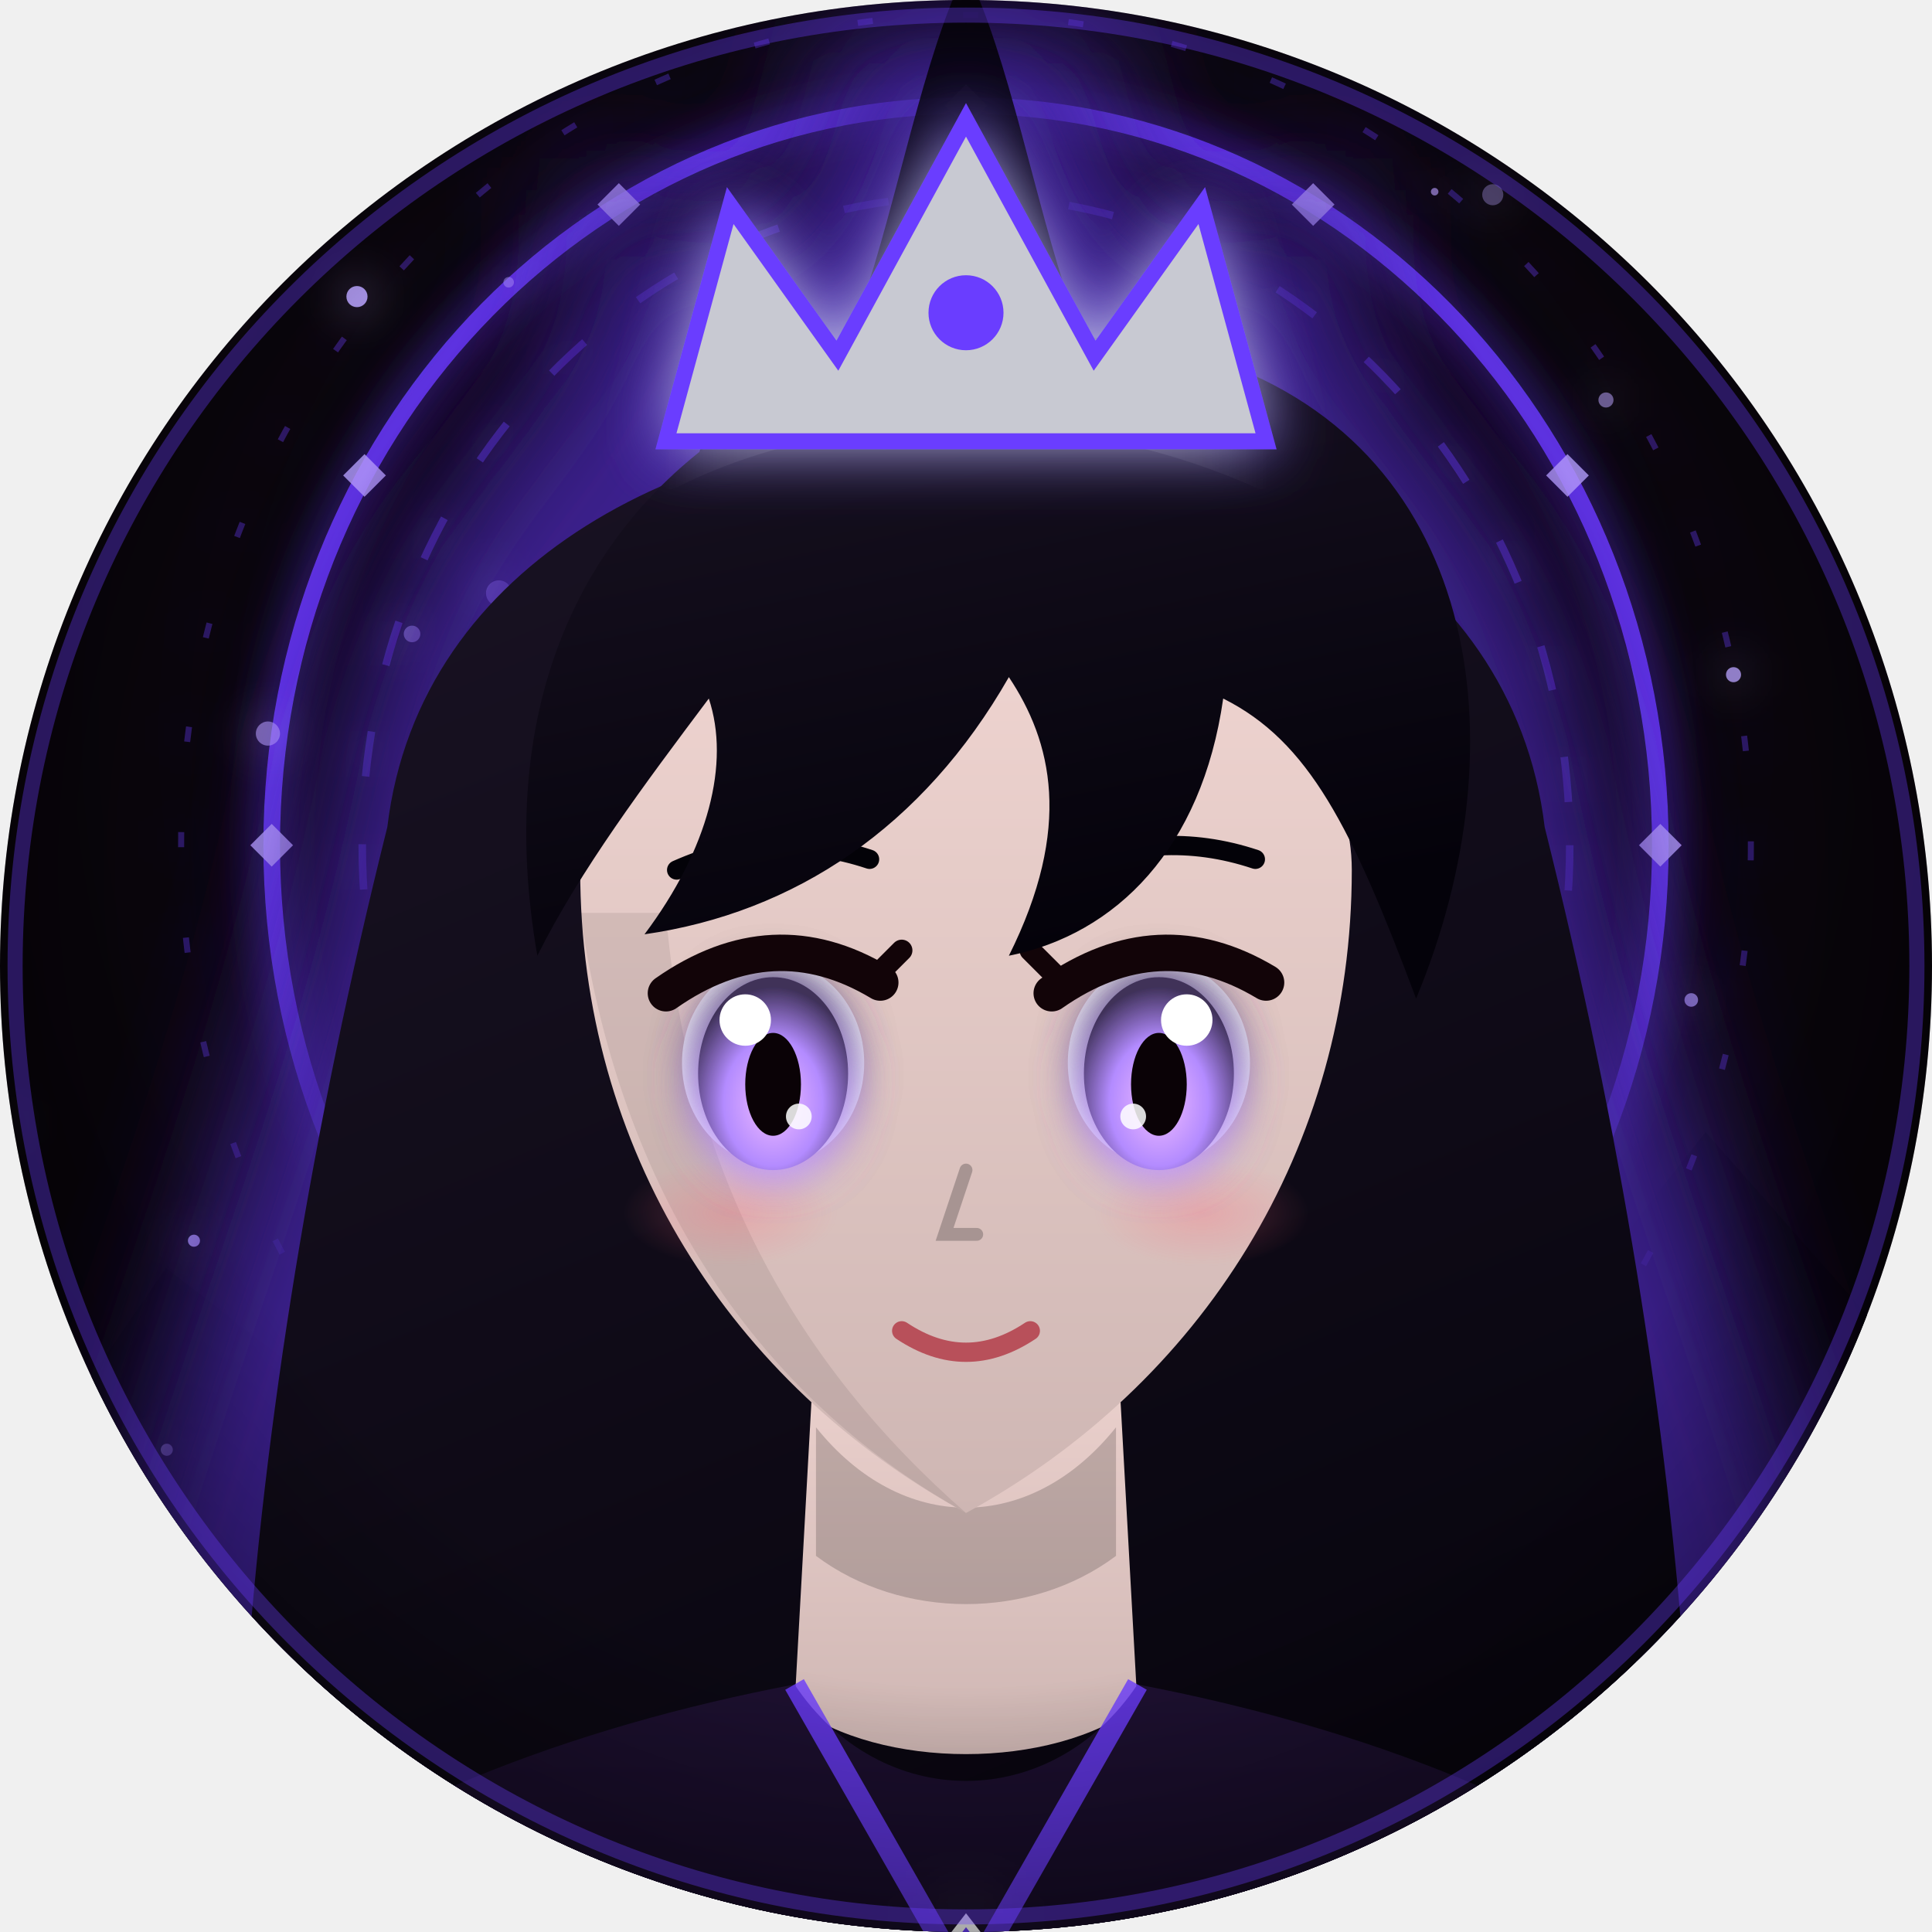
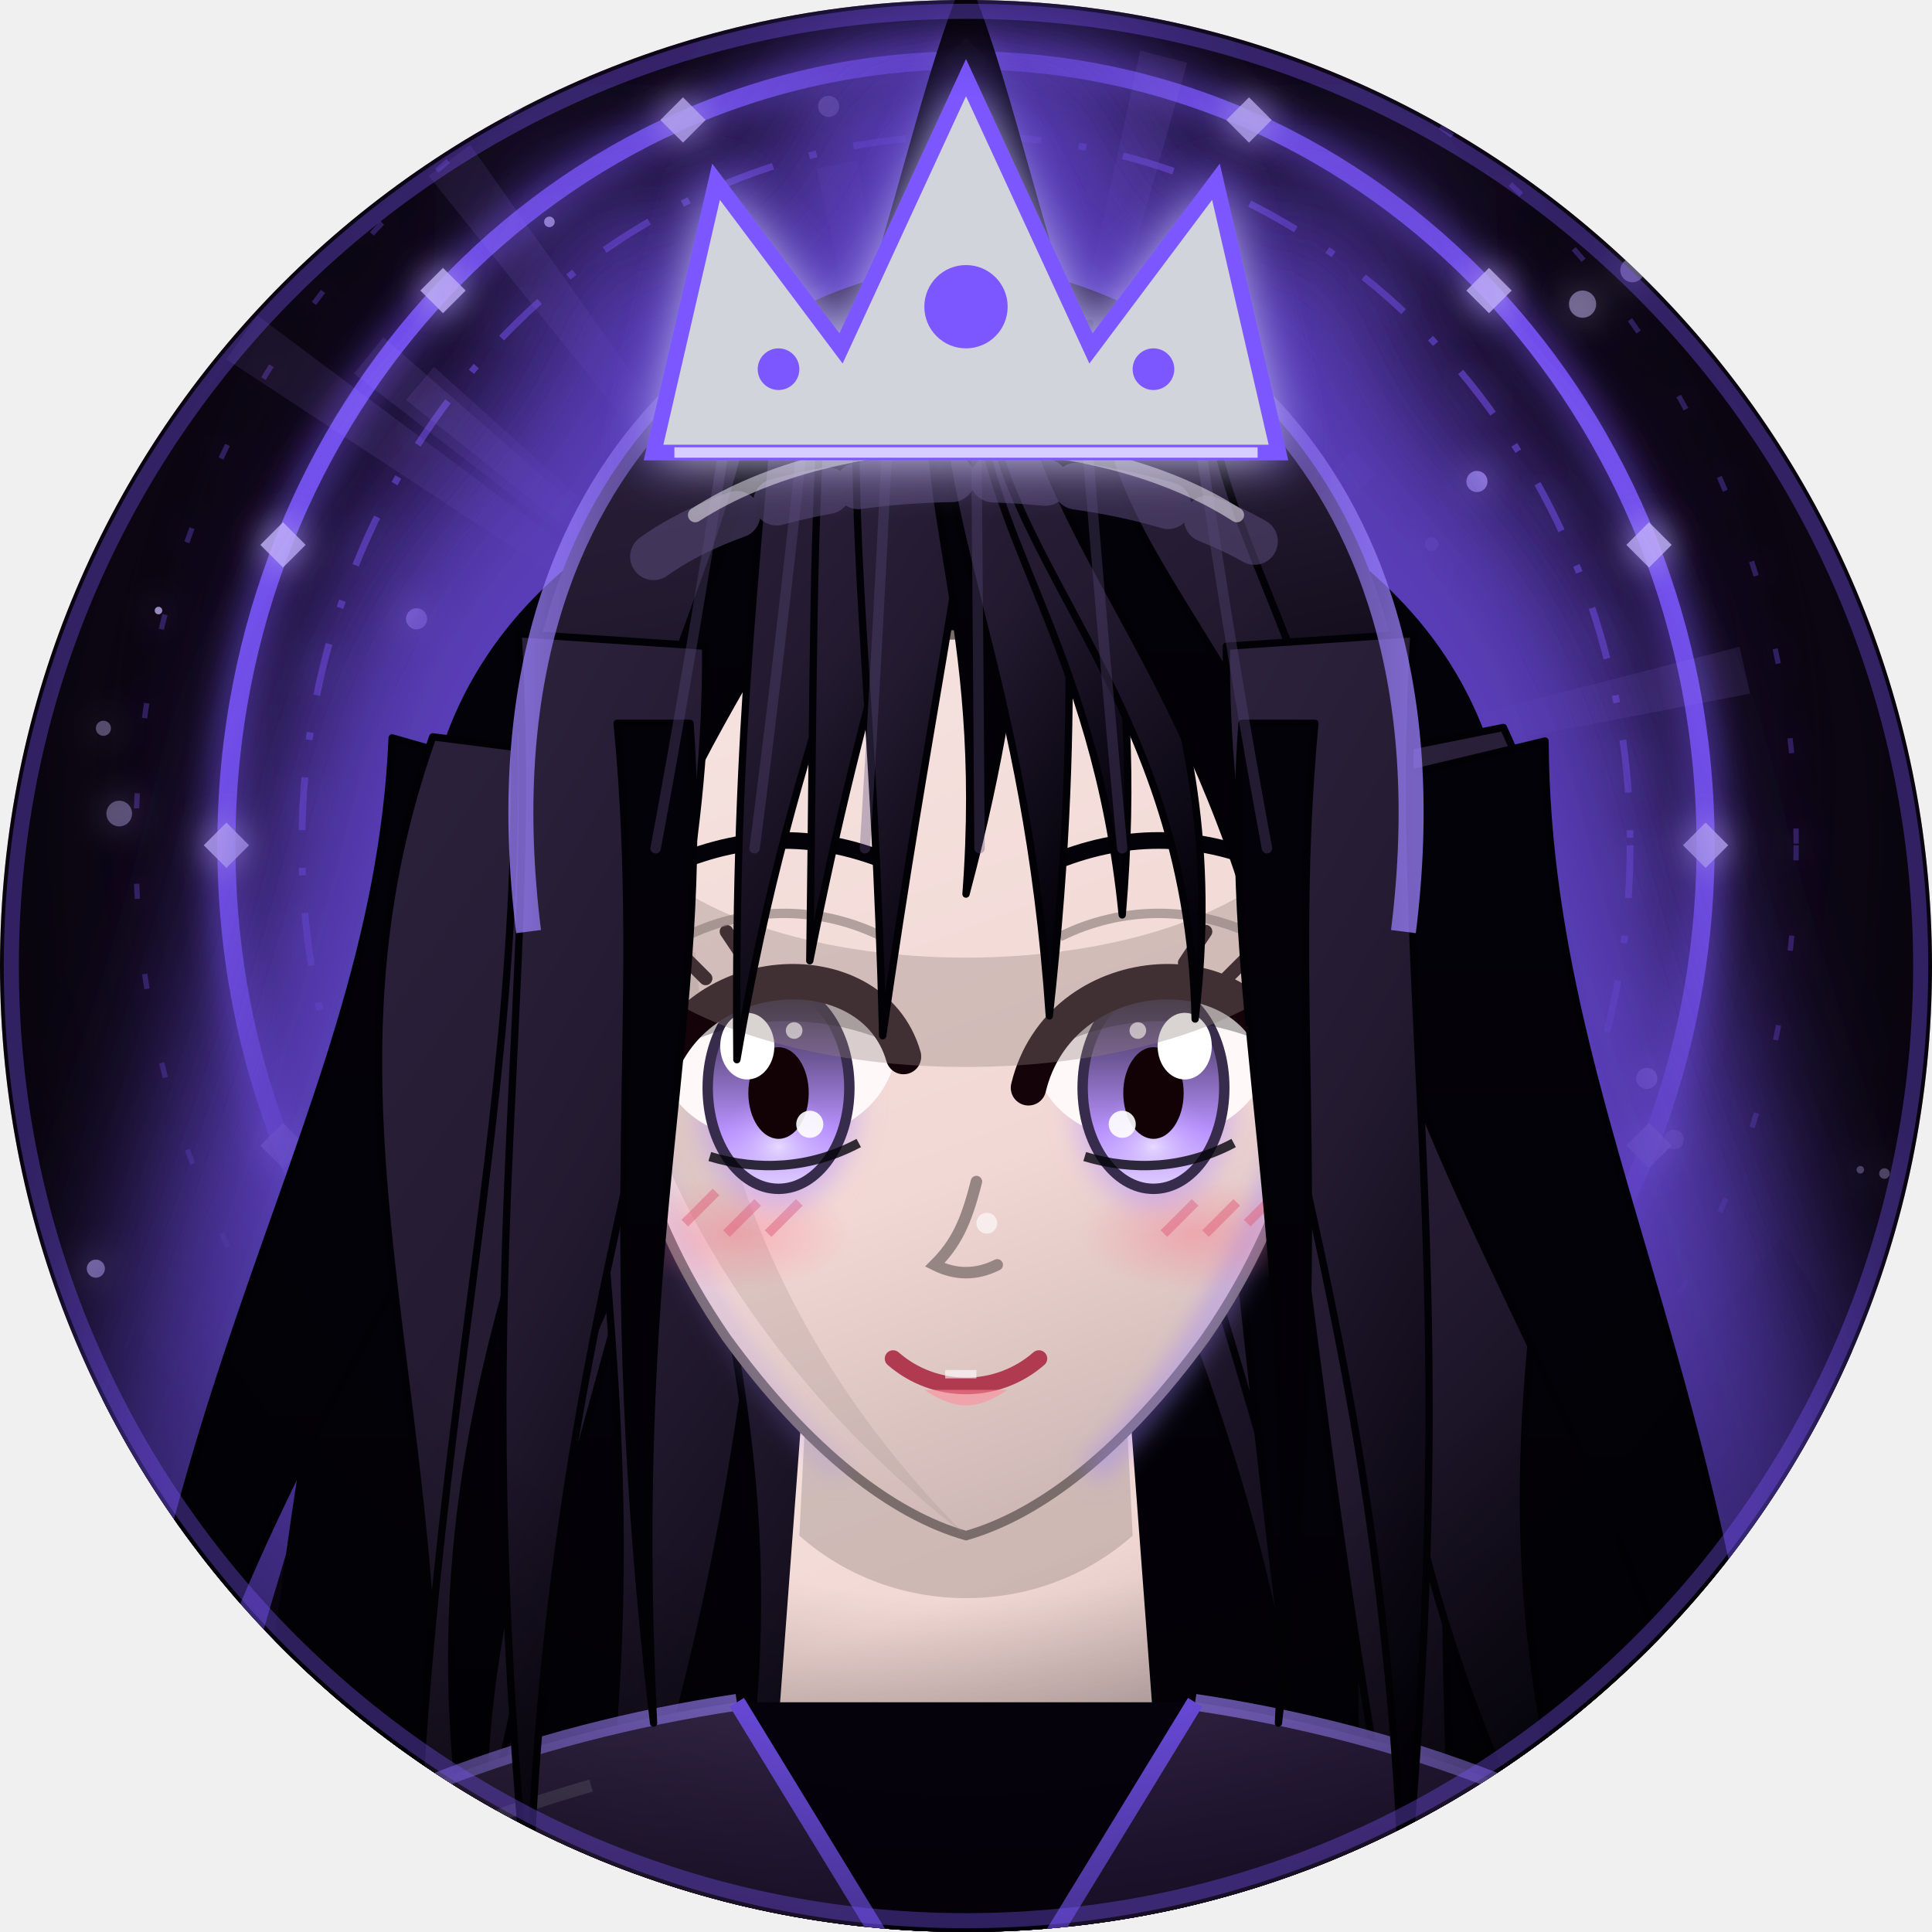
<svg xmlns="http://www.w3.org/2000/svg" viewBox="0 0 256 256" width="256" height="256">
  <defs>
-     <radialGradient id="sky" cx="50%" cy="38%" r="75%">
-       <stop offset="0" stop-color="#120a16" />
-       <stop offset="1" stop-color="#020103" />
-     </radialGradient>
-     <radialGradient id="portal" cx="50%" cy="50%" r="50%">
-       <stop offset="0" stop-color="#8b6bff" stop-opacity="0.95" />
-       <stop offset="0.35" stop-color="#2b1040" stop-opacity="0.85" />
-       <stop offset="0.75" stop-color="#05010a" stop-opacity="0.6" />
-       <stop offset="1" stop-color="#05010a" stop-opacity="0" />
-     </radialGradient>
-     <linearGradient id="hair" x1="0" y1="0" x2="0.3" y2="1">
-       <stop offset="0" stop-color="#1a1324" />
+     <radialGradient id="sky" cx="50%" cy="40%" r="78%">
+       <stop offset="0" stop-color="#1b0f2a" />
+       <stop offset="1" stop-color="#030106" />
+     </radialGradient>
+     <radialGradient id="portal" cx="50%" cy="46%" r="52%">
+       <stop offset="0" stop-color="#a68cff" stop-opacity="0.95" />
+       <stop offset="0.28" stop-color="#3a1a6e" stop-opacity="0.9" />
+       <stop offset="0.62" stop-color="#140927" stop-opacity="0.65" />
+       <stop offset="1" stop-color="#030106" stop-opacity="0" />
+     </radialGradient>
+     <linearGradient id="hair" x1="0.2" y1="0" x2="0.5" y2="1">
+       <stop offset="0" stop-color="#2b213b" />
+       <stop offset="0.45" stop-color="#231a30" />
      <stop offset="1" stop-color="#04020a" />
    </linearGradient>
-     <linearGradient id="hairShine" x1="0" y1="0" x2="1" y2="0">
-       <stop offset="0" stop-color="#fff" stop-opacity="0" />
-       <stop offset="0.5" stop-color="#fff" stop-opacity="0.35" />
-       <stop offset="1" stop-color="#fff" stop-opacity="0" />
-     </linearGradient>
-     <linearGradient id="skin" x1="0" y1="0" x2="0" y2="1">
-       <stop offset="0" stop-color="#efd4d0" />
-       <stop offset="1" stop-color="#ceb6b3" />
-     </linearGradient>
-     <linearGradient id="outfit" x1="0" y1="0" x2="0" y2="1">
-       <stop offset="0" stop-color="#1d1030" />
-       <stop offset="1" stop-color="#060211" />
-     </linearGradient>
-     <radialGradient id="iris" cx="50%" cy="65%" r="60%">
-       <stop offset="0" stop-color="#f2bcff" />
-       <stop offset="0.55" stop-color="#b38bff" />
-       <stop offset="1" stop-color="#3f3159" />
+     <linearGradient id="hairDark" x1="0" y1="0" x2="0" y2="1">
+       <stop offset="0" stop-color="#040209" />
+       <stop offset="1" stop-color="#020106" />
+     </linearGradient>
+     <linearGradient id="hairRim" x1="0" y1="0" x2="1" y2="0">
+       <stop offset="0" stop-color="#9c82ff" stop-opacity="0.75" />
+       <stop offset="0.35" stop-color="#9c82ff" stop-opacity="0" />
+       <stop offset="0.65" stop-color="#9c82ff" stop-opacity="0" />
+       <stop offset="1" stop-color="#9c82ff" stop-opacity="0.75" />
+     </linearGradient>
+     <linearGradient id="skin" x1="0.3" y1="0" x2="0.6" y2="1">
+       <stop offset="0" stop-color="#f5e2df" />
+       <stop offset="0.6" stop-color="#f2d8d4" />
+       <stop offset="1" stop-color="#cbb5b2" />
+     </linearGradient>
+     <linearGradient id="outfit" x1="0.2" y1="0" x2="0.6" y2="1">
+       <stop offset="0" stop-color="#3d2e52" />
+       <stop offset="0.5" stop-color="#22123a" />
+       <stop offset="1" stop-color="#070212" />
+     </linearGradient>
+     <linearGradient id="iris" x1="0" y1="0" x2="0" y2="1">
+       <stop offset="0" stop-color="#292038" />
+       <stop offset="0.38" stop-color="#735b9e" />
+       <stop offset="0.72" stop-color="#b993ff" />
+       <stop offset="1" stop-color="#e0ceff" />
+     </linearGradient>
+     <radialGradient id="irisGlow" cx="50%" cy="78%" r="55%">
+       <stop offset="0" stop-color="#eadfff" stop-opacity="0.9" />
+       <stop offset="1" stop-color="#b993ff" stop-opacity="0" />
    </radialGradient>
    <radialGradient id="blush" cx="50%" cy="50%" r="50%">
-       <stop offset="0" stop-color="#ff6b7d" stop-opacity="0.28" />
-       <stop offset="1" stop-color="#ff6b7d" stop-opacity="0" />
+       <stop offset="0" stop-color="#ff5d78" stop-opacity="0.32" />
+       <stop offset="1" stop-color="#ff5d78" stop-opacity="0" />
+     </radialGradient>
+     <radialGradient id="vig" cx="50%" cy="44%" r="70%">
+       <stop offset="0.55" stop-color="#000" stop-opacity="0" />
+       <stop offset="1" stop-color="#000" stop-opacity="0.78" />
    </radialGradient>
    <filter id="glow" x="-50%" y="-50%" width="200%" height="200%">
-       <feGaussianBlur stdDeviation="3" result="b" />
+       <feGaussianBlur stdDeviation="2.4" result="b" />
      <feMerge>
        <feMergeNode in="b" />
        <feMergeNode in="SourceGraphic" />
      </feMerge>
    </filter>
-     <filter id="soft" x="-50%" y="-50%" width="200%" height="200%">
-       <feGaussianBlur stdDeviation="6" />
+     <filter id="bigGlow" x="-50%" y="-50%" width="200%" height="200%">
+       <feGaussianBlur stdDeviation="7" />
    </filter>
-     <filter id="eyeGlow" x="-100%" y="-100%" width="300%" height="300%">
-       <feGaussianBlur stdDeviation="2.2" result="b" />
-       <feMerge>
-         <feMergeNode in="b" />
-         <feMergeNode in="b" />
-         <feMergeNode in="SourceGraphic" />
-       </feMerge>
+     <filter id="soft" x="-20%" y="-20%" width="140%" height="140%">
+       <feGaussianBlur stdDeviation="1.2" />
    </filter>
    <clipPath id="circle">
      <circle cx="128" cy="128" r="128" />
    </clipPath>
+     <clipPath id="faceClip">
+       <path d="M93 106 C93 76 163 76 163 106 C163 124 160 138 151 151 C143 162 135 168 128 170 C121 168 113 162 105 151 C96 138 93 124 93 106 Z" />
+     </clipPath>
  </defs>
  <g clip-path="url(#circle)">
    <rect width="256" height="256" fill="url(#sky)" />
-     <path d="M0 200 L22 168 L40 182 L58 140 L74 170 L96 150 L112 176 L136 132 L160 172 L182 146 L204 178 L226 150 L256 184 L256 256 L0 256 Z" fill="#030205" opacity="0.9" />
-     <ellipse cx="128" cy="112" rx="104" ry="108" fill="url(#portal)" />
-     <g fill="none" stroke="#6b3cff" filter="url(#glow)">
-       <ellipse cx="128" cy="112" rx="92" ry="98" stroke-width="2.2" opacity="0.85" />
-       <ellipse cx="128" cy="112" rx="80" ry="86" stroke-width="1" opacity="0.5" stroke-dasharray="6 9" />
-       <ellipse cx="128" cy="112" rx="104" ry="110" stroke-width="0.8" opacity="0.35" stroke-dasharray="2 12" />
-     </g>
-     <rect x="218.0" y="110.0" width="4" height="4" transform="rotate(45 220.0 112.0)" fill="#b9a3ff" opacity="0.8" />
-     <rect x="205.7" y="159.0" width="4" height="4" transform="rotate(45 207.7 161.0)" fill="#b9a3ff" opacity="0.8" />
-     <rect x="172.0" y="194.9" width="4" height="4" transform="rotate(45 174.0 196.9)" fill="#b9a3ff" opacity="0.8" />
-     <rect x="126.0" y="208.0" width="4" height="4" transform="rotate(45 128.0 210.0)" fill="#b9a3ff" opacity="0.8" />
-     <rect x="80.0" y="194.9" width="4" height="4" transform="rotate(45 82.0 196.9)" fill="#b9a3ff" opacity="0.8" />
-     <rect x="46.3" y="159.0" width="4" height="4" transform="rotate(45 48.3 161.0)" fill="#b9a3ff" opacity="0.8" />
-     <rect x="34.0" y="110.0" width="4" height="4" transform="rotate(45 36.0 112.0)" fill="#b9a3ff" opacity="0.8" />
-     <rect x="46.3" y="61.0" width="4" height="4" transform="rotate(45 48.3 63.0)" fill="#b9a3ff" opacity="0.8" />
-     <rect x="80.0" y="25.1" width="4" height="4" transform="rotate(45 82.0 27.1)" fill="#b9a3ff" opacity="0.8" />
-     <rect x="126.0" y="12.0" width="4" height="4" transform="rotate(45 128.0 14.0)" fill="#b9a3ff" opacity="0.8" />
-     <rect x="172.0" y="25.1" width="4" height="4" transform="rotate(45 174.0 27.1)" fill="#b9a3ff" opacity="0.8" />
-     <rect x="205.7" y="61.0" width="4" height="4" transform="rotate(45 207.7 63.0)" fill="#b9a3ff" opacity="0.8" />
+     <path d="M0 214 L18 176 L30 192 L44 150 L58 184 L74 164 L88 190 L104 156 L118 186 L138 140 L156 182 L170 160 L186 190 L202 152 L218 186 L236 164 L256 196 L256 256 L0 256 Z" fill="#040108" opacity="0.95" />
+     <ellipse cx="128" cy="112" rx="116" ry="120" fill="url(#portal)" />
+     <ellipse cx="128" cy="112" rx="58" ry="62" fill="#a68cff" opacity="0.18" filter="url(#bigGlow)" />
+     <g fill="none" stroke="#7b57ff" filter="url(#glow)">
+       <ellipse cx="128" cy="112" rx="98" ry="104" stroke-width="2.4" opacity="0.9" />
+       <ellipse cx="128" cy="112" rx="88" ry="94" stroke-width="0.9" opacity="0.55" stroke-dasharray="7 5 1 5" />
+       <ellipse cx="128" cy="112" rx="110" ry="116" stroke-width="0.7" opacity="0.35" stroke-dasharray="2 10" />
+     </g>
+     <g filter="url(#glow)" opacity="0.85">
+       <path d="M226.0 109.0 l3 3 l-3 3 l-3 -3 Z" fill="#cbbcff" />
+       <path d="M218.5 148.8 l3 3 l-3 3 l-3 -3 Z" fill="#cbbcff" />
+       <path d="M197.3 182.5 l3 3 l-3 3 l-3 -3 Z" fill="#cbbcff" />
+       <path d="M165.5 205.1 l3 3 l-3 3 l-3 -3 Z" fill="#cbbcff" />
+       <path d="M128.0 213.0 l3 3 l-3 3 l-3 -3 Z" fill="#cbbcff" />
+       <path d="M90.5 205.1 l3 3 l-3 3 l-3 -3 Z" fill="#cbbcff" />
+       <path d="M58.7 182.5 l3 3 l-3 3 l-3 -3 Z" fill="#cbbcff" />
+       <path d="M37.5 148.8 l3 3 l-3 3 l-3 -3 Z" fill="#cbbcff" />
+       <path d="M30.0 109.0 l3 3 l-3 3 l-3 -3 Z" fill="#cbbcff" />
+       <path d="M37.5 69.2 l3 3 l-3 3 l-3 -3 Z" fill="#cbbcff" />
+       <path d="M58.7 35.5 l3 3 l-3 3 l-3 -3 Z" fill="#cbbcff" />
+       <path d="M90.5 12.9 l3 3 l-3 3 l-3 -3 Z" fill="#cbbcff" />
+       <path d="M128.0 5.0 l3 3 l-3 3 l-3 -3 Z" fill="#cbbcff" />
+       <path d="M165.5 12.9 l3 3 l-3 3 l-3 -3 Z" fill="#cbbcff" />
+       <path d="M197.3 35.5 l3 3 l-3 3 l-3 -3 Z" fill="#cbbcff" />
+       <path d="M218.5 69.2 l3 3 l-3 3 l-3 -3 Z" fill="#cbbcff" />
+     </g>
+     <path d="M128 112 L230.5 85.7 L231.9 91.9 Z" fill="#a68cff" opacity="0.12" />
+     <path d="M128 112 L151.1 6.7 L157.3 8.3 Z" fill="#a68cff" opacity="0.12" />
+     <path d="M128 112 L179.3 59.6 L182.4 62.8 Z" fill="#a68cff" opacity="0.12" />
+     <path d="M128 112 L30.0 47.6 L34.1 41.8 Z" fill="#a68cff" opacity="0.12" />
+     <path d="M128 112 L53.8 53.0 L57.5 48.6 Z" fill="#a68cff" opacity="0.12" />
+     <path d="M128 112 L56.8 23.3 L62.3 19.2 Z" fill="#a68cff" opacity="0.12" />
+     <path d="M128 112 L46.9 49.5 L50.8 44.7 Z" fill="#a68cff" opacity="0.12" />
+     <path d="M128 112 L108.2 22.3 L113.6 21.3 Z" fill="#a68cff" opacity="0.12" />
+     <path d="M128 112 L119.4 21.0 L124.9 20.6 Z" fill="#a68cff" opacity="0.12" />
    <g filter="url(#glow)">
-       <circle cx="222.1" cy="13.7" r="1.9" fill="#b9a3ff" opacity="0.77" />
-       <circle cx="197.8" cy="25.8" r="1.4" fill="#b9a3ff" opacity="0.36" />
-       <circle cx="224.1" cy="132.5" r="0.9" fill="#b9a3ff" opacity="0.72" />
-       <circle cx="205.8" cy="174.3" r="0.5" fill="#b9a3ff" opacity="0.79" />
-       <circle cx="165.8" cy="93.4" r="1.6" fill="#b9a3ff" opacity="0.67" />
-       <circle cx="0.0" cy="148.7" r="1.2" fill="#b9a3ff" opacity="0.81" />
-       <circle cx="35.5" cy="97.2" r="1.6" fill="#b9a3ff" opacity="0.58" />
-       <circle cx="47.3" cy="39.3" r="1.4" fill="#b9a3ff" opacity="0.86" />
-       <circle cx="29.1" cy="40.2" r="1.1" fill="#b9a3ff" opacity="0.36" />
-       <circle cx="27.5" cy="41.0" r="1.0" fill="#b9a3ff" opacity="0.73" />
-       <circle cx="54.6" cy="84.0" r="1.1" fill="#b9a3ff" opacity="0.68" />
-       <circle cx="66.1" cy="78.6" r="1.7" fill="#b9a3ff" opacity="0.91" />
-       <circle cx="67.4" cy="37.4" r="0.7" fill="#b9a3ff" opacity="0.48" />
-       <circle cx="25.7" cy="164.4" r="0.8" fill="#b9a3ff" opacity="0.94" />
-       <circle cx="60.5" cy="112.4" r="0.8" fill="#b9a3ff" opacity="0.66" />
-       <circle cx="69.1" cy="87.0" r="0.8" fill="#b9a3ff" opacity="0.89" />
-       <circle cx="16.5" cy="43.8" r="1.0" fill="#b9a3ff" opacity="0.47" />
-       <circle cx="212.8" cy="53.0" r="1.0" fill="#b9a3ff" opacity="0.53" />
-       <circle cx="243.4" cy="56.9" r="2.0" fill="#b9a3ff" opacity="0.50" />
-       <circle cx="175.0" cy="122.2" r="0.5" fill="#b9a3ff" opacity="0.65" />
-       <circle cx="203.0" cy="151.5" r="0.7" fill="#b9a3ff" opacity="0.52" />
-       <circle cx="22.1" cy="192.1" r="0.8" fill="#b9a3ff" opacity="0.67" />
-       <circle cx="229.7" cy="89.4" r="1.0" fill="#b9a3ff" opacity="0.76" />
-       <circle cx="168.1" cy="120.5" r="1.0" fill="#b9a3ff" opacity="0.70" />
-       <circle cx="191.2" cy="183.7" r="0.6" fill="#b9a3ff" opacity="0.43" />
-       <circle cx="190.1" cy="25.4" r="0.5" fill="#b9a3ff" opacity="0.64" />
-     </g>
-     <g transform="translate(128 138) scale(1.42) translate(-128 -124)">
-       <g filter="url(#soft)" opacity="0.9">
-         <path d="M40 256 C30 190 60 150 70 96 C80 60 96 70 92 40 C120 70 110 20 128 6 C146 20 136 70 164 40 C160 70 176 60 186 96 C196 150 226 190 216 256 Z" fill="#402499" />
-       </g>
-       <path d="M58 256 C52 200 76 160 84 112 C92 78 104 86 104 58 C118 80 120 40 128 24 C136 40 138 80 152 58 C152 86 164 78 172 112 C180 160 204 200 198 256 Z" fill="#020103" opacity="0.85" />
-       <path d="M74 104 C60 160 56 214 64 256 L192 256 C200 214 196 160 182 104 C176 54 80 54 74 104 Z" fill="url(#hair)" />
-       <path d="M114 150 L142 150 L144 186 C136 192 120 192 112 186 Z" fill="url(#skin)" />
-       <path d="M114 160 C122 170 134 170 142 160 L142 172 C134 178 122 178 114 172 Z" fill="#000" opacity="0.18" />
-       <path d="M28 256 C34 214 70 192 112 184 C120 196 136 196 144 184 C186 192 222 214 228 256 Z" fill="url(#outfit)" />
-       <path d="M112 184 L128 212 L144 184" fill="none" stroke="#6b3cff" stroke-width="2" opacity="0.8" />
-       <path d="M92 108 C92 78 164 78 164 108 C164 134 150 156 128 168 C106 156 92 134 92 108 Z" fill="url(#skin)" />
-       <path d="M92 112 C96 140 110 158 128 168 C112 154 102 136 100 112 Z" fill="#000" opacity="0.08" />
-       <ellipse cx="106" cy="140" rx="10" ry="5" fill="url(#blush)" />
-       <ellipse cx="150" cy="140" rx="10" ry="5" fill="url(#blush)" />
-       <ellipse cx="110" cy="126" rx="8.5" ry="9.5" fill="#fff" />
-       <g filter="url(#eyeGlow)">
-         <ellipse cx="110" cy="127" rx="7" ry="9" fill="url(#iris)" />
-       </g>
-       <ellipse cx="110" cy="128" rx="2.6" ry="4.8" fill="#0a0206" />
-       <circle cx="107.4" cy="122" r="2.4" fill="#fff" />
-       <circle cx="112.4" cy="131" r="1.2" fill="#fff" opacity="0.85" />
-       <path d="M100 119.5 Q 110 112.5 120 118.5" fill="none" stroke="#120408" stroke-width="3.4" stroke-linecap="round" />
-       <path d="M119 118.5 l 3 -3" stroke="#120408" stroke-width="2" stroke-linecap="round" />
-       <path d="M101 108 Q 110 104 119 107" fill="none" stroke="#030208" stroke-width="1.8" stroke-linecap="round" />
-       <ellipse cx="146" cy="126" rx="8.5" ry="9.5" fill="#fff" />
-       <g filter="url(#eyeGlow)">
-         <ellipse cx="146" cy="127" rx="7" ry="9" fill="url(#iris)" />
-       </g>
-       <ellipse cx="146" cy="128" rx="2.6" ry="4.8" fill="#0a0206" />
-       <circle cx="148.6" cy="122" r="2.4" fill="#fff" />
-       <circle cx="143.6" cy="131" r="1.2" fill="#fff" opacity="0.85" />
-       <path d="M136 119.5 Q 146 112.5 156 118.5" fill="none" stroke="#120408" stroke-width="3.4" stroke-linecap="round" />
-       <path d="M137 118.5 l -3 -3" stroke="#120408" stroke-width="2" stroke-linecap="round" />
-       <path d="M137 108 Q 146 104 155 107" fill="none" stroke="#030208" stroke-width="1.8" stroke-linecap="round" />
-       <path d="M128 136 l -2 6 l 3 0" fill="none" stroke="#a79492" stroke-width="1.2" stroke-linecap="round" />
-       <path d="M122 151 Q 128 155 134 151" fill="none" stroke="#b8505a" stroke-width="1.8" stroke-linecap="round" />
-       <path d="M88 116 C80 70 120 52 150 60 C176 68 180 96 170 120 C164 104 160 96 152 92 C150 106 142 114 132 116 C138 104 136 96 132 90 C124 104 112 112 98 114 C104 106 106 98 104 92 C98 100 92 108 88 116 Z" fill="url(#hair)" />
-       <path d="M100 70 C116 62 138 62 156 70" stroke="url(#hairShine)" stroke-width="5" fill="none" opacity="0.8" stroke-linecap="round" />
+       <circle cx="7.2" cy="188.1" r="0.5" fill="#cbbcff" opacity="0.49" />
+       <circle cx="151.2" cy="197.8" r="1.9" fill="#cbbcff" opacity="0.45" />
+       <circle cx="12.7" cy="168.1" r="1.2" fill="#cbbcff" opacity="0.90" />
+       <circle cx="117.7" cy="152.7" r="1.2" fill="#cbbcff" opacity="0.35" />
+       <circle cx="124.6" cy="66.6" r="2.0" fill="#cbbcff" opacity="0.44" />
+       <circle cx="96.2" cy="165.9" r="1.2" fill="#cbbcff" opacity="0.45" />
+       <circle cx="55.2" cy="82.0" r="1.4" fill="#cbbcff" opacity="0.95" />
+       <circle cx="186.9" cy="206.0" r="1.8" fill="#cbbcff" opacity="0.38" />
+       <circle cx="21.0" cy="80.9" r="0.5" fill="#cbbcff" opacity="0.83" />
+       <circle cx="74.4" cy="122.7" r="1.9" fill="#cbbcff" opacity="0.37" />
+       <circle cx="72.8" cy="29.4" r="0.7" fill="#cbbcff" opacity="0.79" />
+       <circle cx="189.7" cy="72.1" r="0.9" fill="#cbbcff" opacity="0.31" />
+       <circle cx="249.7" cy="155.5" r="0.7" fill="#cbbcff" opacity="0.48" />
+       <circle cx="126.0" cy="71.5" r="0.7" fill="#cbbcff" opacity="0.82" />
+       <circle cx="11.3" cy="43.4" r="0.9" fill="#cbbcff" opacity="0.45" />
+       <circle cx="120.7" cy="164.4" r="0.8" fill="#cbbcff" opacity="0.64" />
+       <circle cx="216.3" cy="35.8" r="1.6" fill="#cbbcff" opacity="0.50" />
+       <circle cx="109.8" cy="14.1" r="1.4" fill="#cbbcff" opacity="0.33" />
+       <circle cx="13.7" cy="96.5" r="1.0" fill="#cbbcff" opacity="0.44" />
+       <circle cx="109.3" cy="202.3" r="0.4" fill="#cbbcff" opacity="0.85" />
+       <circle cx="218.2" cy="142.9" r="1.4" fill="#cbbcff" opacity="0.67" />
+       <circle cx="133.5" cy="144.4" r="1.4" fill="#cbbcff" opacity="0.31" />
+       <circle cx="195.7" cy="63.8" r="1.4" fill="#cbbcff" opacity="0.92" />
+       <circle cx="135.1" cy="207.4" r="0.8" fill="#cbbcff" opacity="0.46" />
+       <circle cx="185.1" cy="148.6" r="2.0" fill="#cbbcff" opacity="0.75" />
+       <circle cx="210.8" cy="176.5" r="0.9" fill="#cbbcff" opacity="0.92" />
+       <circle cx="78.7" cy="181.6" r="1.2" fill="#cbbcff" opacity="0.90" />
+       <circle cx="33.5" cy="177.1" r="1.6" fill="#cbbcff" opacity="0.91" />
+       <circle cx="47.6" cy="174.0" r="1.3" fill="#cbbcff" opacity="0.76" />
+       <circle cx="255.9" cy="209.9" r="1.6" fill="#cbbcff" opacity="0.76" />
+       <circle cx="246.5" cy="155.0" r="0.5" fill="#cbbcff" opacity="0.45" />
+       <circle cx="209.7" cy="40.3" r="1.8" fill="#cbbcff" opacity="0.53" />
+       <circle cx="15.8" cy="107.8" r="1.7" fill="#cbbcff" opacity="0.43" />
+       <circle cx="221.8" cy="151.0" r="1.3" fill="#cbbcff" opacity="0.40" />
+     </g>
+     <g transform="translate(128 140) scale(1.38) translate(-128 -124)">
+       <g filter="url(#bigGlow)" opacity="0.95">
+         <path d="M30 256 C20 190 50 150 62 96 C72 58 92 70 88 36 C116 66 108 16 128 0 C148 16 140 66 168 36 C164 70 184 58 194 96 C206 150 236 190 226 256 Z" fill="#5c41bf" />
+       </g>
+       <path d="M52 256 C46 200 70 160 80 112 C88 78 102 86 102 56 C116 80 120 38 128 20 C136 38 140 80 154 56 C154 86 168 78 176 112 C186 160 210 200 204 256 Z" fill="#030106" opacity="0.9" />
+       <path d="M76 102 C62 160.0 54.0 226.0 60.0 256.0 L196.0 256.0 C202.0 226.0 194 160.0 180 102 C174 52 82 52 76 102 Z" fill="url(#hairDark)" />
+       <path d="M91.1 98.6 C87.7 136.7 53.4 161.0 45.2 223.6 C45.2 158.6 71.3 131.9 72.9 93.4 Z" fill="url(#hairDark)" stroke="#020105" stroke-width="0.7" stroke-linejoin="round" />
+       <path d="M99.5 96.2 C80.1 144.1 102.6 175.5 67.0 254.9 C92.4 174.1 59.7 141.4 76.8 93.3 Z" fill="url(#hair)" stroke="#020105" stroke-width="0.7" stroke-linejoin="round" />
+       <path d="M103.9 94.7 C103.0 142.1 79.8 173.3 75.5 252.0 C71.1 172.3 85.6 140.1 84.6 92.4 Z" fill="url(#hair)" stroke="#020105" stroke-width="0.7" stroke-linejoin="round" />
+       <path d="M108.4 93.6 C114.6 129.8 74.7 153.5 82.7 213.4 C67.5 152.4 100.2 127.7 92.4 91.3 Z" fill="url(#hairDark)" stroke="#020105" stroke-width="0.7" stroke-linejoin="round" />
+       <path d="M117.7 93.0 C104.5 132.4 113.9 158.1 88.7 223.4 C103.9 156.8 84.5 129.7 95.4 90.0 Z" fill="url(#hair)" stroke="#020105" stroke-width="0.7" stroke-linejoin="round" />
+       <path d="M121.7 91.7 C104.7 130.6 130.9 156.3 99.9 221.0 C122.7 155.5 88.4 129.0 103.6 89.9 Z" fill="url(#hair)" stroke="#020105" stroke-width="0.7" stroke-linejoin="round" />
+       <path d="M126.9 90.3 C126.9 131.1 121.6 158.3 119.2 226.3 C114.3 158.3 112.2 131.1 110.7 90.3 Z" fill="url(#hairDark)" stroke="#020105" stroke-width="0.7" stroke-linejoin="round" />
+       <path d="M135.8 90.2 C140.2 127.5 119.4 152.3 123.6 214.5 C109.7 152.2 120.6 127.3 114.1 89.9 Z" fill="url(#hair)" stroke="#020105" stroke-width="0.7" stroke-linejoin="round" />
+       <path d="M138.9 90.0 C145.4 136.0 123.5 166.7 132.2 243.4 C116.5 166.7 131.3 136.1 123.2 90.1 Z" fill="url(#hair)" stroke="#020105" stroke-width="0.7" stroke-linejoin="round" />
+       <path d="M148.0 89.1 C163.1 126.2 128.6 151.3 150.7 213.4 C118.9 152.4 143.7 128.3 126.4 91.5 Z" fill="url(#hairDark)" stroke="#020105" stroke-width="0.7" stroke-linejoin="round" />
+       <path d="M151.2 89.8 C145.9 129.3 171.6 156.0 160.7 222.1 C164.6 156.9 131.8 131.1 135.5 91.8 Z" fill="url(#hair)" stroke="#020105" stroke-width="0.7" stroke-linejoin="round" />
+       <path d="M159.3 90.0 C161.6 130.5 169.6 158.1 170.6 226.1 C160.7 159.5 143.8 133.3 139.6 93.1 Z" fill="url(#hair)" stroke="#020105" stroke-width="0.7" stroke-linejoin="round" />
+       <path d="M162.9 91.9 C168.0 138.7 162.0 170.1 168.5 248.3 C155.4 170.7 154.8 139.8 148.3 93.1 Z" fill="url(#hairDark)" stroke="#020105" stroke-width="0.7" stroke-linejoin="round" />
+       <path d="M170.7 92.6 C178.4 139.8 169.0 171.6 179.3 250.6 C160.9 172.6 162.3 141.6 152.8 94.6 Z" fill="url(#hair)" stroke="#020105" stroke-width="0.7" stroke-linejoin="round" />
+       <path d="M179.6 92.4 C196.9 129.7 166.8 155.4 192.3 218.2 C156.2 157.5 175.8 133.9 156.1 97.1 Z" fill="url(#hair)" stroke="#020105" stroke-width="0.7" stroke-linejoin="round" />
+       <path d="M183.6 93.7 C183.8 134.4 208.2 162.3 205.9 230.7 C199.6 164.4 166.6 138.4 164.4 98.3 Z" fill="url(#hairDark)" stroke="#020105" stroke-width="0.7" stroke-linejoin="round" />
+       <path d="M113 148 L143 148 L146 188 C137 196 119 196 110 188 Z" fill="url(#skin)" />
+       <path d="M113 150 C120 166 136 166 143 150 L144 170 C135 178 121 178 112 170 Z" fill="#968683" opacity="0.4" />
+       <path d="M98 196 C108 200 118 198 124 194 M158 196 C148 200 138 198 132 194" stroke="#a99794" stroke-width="1" fill="none" opacity="0.6" />
+       <path d="M24 256 C30 214 66 192 106 186 C116 200 140 200 150 186 C190 192 226 214 232 256 Z" fill="url(#outfit)" />
+       <path d="M64 220 C74 236 78 248 76 256 M192 220 C182 236 178 248 180 256 M96 208 C104 226 104 244 100 256 M160 208 C152 226 152 244 156 256" stroke="#04010b" stroke-width="1.4" fill="none" opacity="0.7" />
+       <path d="M38 238 C46 216 64 202 92 194" stroke="#7a7189" stroke-width="1.2" fill="none" opacity="0.45" />
+       <path d="M24 256 C30 214 66 192 106 186" stroke="#9c82ff" stroke-width="1.6" fill="none" opacity="0.75" />
+       <path d="M232 256 C226 214 190 192 150 186" stroke="#9c82ff" stroke-width="1.6" fill="none" opacity="0.75" />
+       <path d="M106 186 L128 222 L150 186" fill="#06020e" stroke="#7b57ff" stroke-width="1.6" />
+       <path d="M128 210 l8 9 l-8 13 l-8 -13 Z" fill="#7b57ff" stroke="#fff" stroke-width="0.8" filter="url(#glow)" />
+       <path d="M128 210 l-4 9 l4 13" fill="#fff" opacity="0.35" />
+       <path d="M93 106 C93 76 163 76 163 106 C163 124 160 138 151 151 C143 162 135 168 128 170 C121 168 113 162 105 151 C96 138 93 124 93 106 Z" fill="url(#skin)" stroke="#796c6a" stroke-width="0.9" />
+       <path d="M93 112 C96 136 110 156 128 170 C114 156 104 138 102 114 Z" fill="#a99794" opacity="0.28" />
+       <path d="M163 108 C162 130 154 150 140 164" stroke="#9c82ff" stroke-width="2" fill="none" opacity="0.55" filter="url(#soft)" />
+       <path d="M93 108 C94 130 102 150 116 164" stroke="#9c82ff" stroke-width="1.4" fill="none" opacity="0.35" filter="url(#soft)" />
+       <ellipse cx="106" cy="141" rx="11" ry="5.5" fill="url(#blush)" />
+       <ellipse cx="150" cy="141" rx="11" ry="5.5" fill="url(#blush)" />
+       <path d="M101 140 l3 -3 M105 141 l3 -3 M109 141 l3 -3 M147 141 l3 -3 M151 141 l3 -3 M155 140 l3 -3" stroke="#e0607a" stroke-width="0.9" opacity="0.5" />
+       <g filter="url(#soft)" opacity="0.5">
+         <ellipse cx="110" cy="128" rx="7.7" ry="10.5" fill="#b993ff" />
+       </g>
+       <path d="M99 126 C101 115.5 119 115.5 121 125 C118 134.4 102 134.4 99 126 Z" fill="#fff8f8" />
+       <ellipse cx="110" cy="127" rx="6.8" ry="9.7" fill="url(#iris)" />
+       <ellipse cx="110" cy="130" rx="5.5" ry="4.7" fill="url(#irisGlow)" />
+       <ellipse cx="110" cy="127" rx="6.8" ry="9.7" fill="none" stroke="#382c4d" stroke-width="1" />
+       <ellipse cx="110" cy="127.5" rx="2.9" ry="4.4" fill="#120206" />
+       <path d="M99 125 C101 115.5 119 115.5 121 124 L121 122.8 C114 119.7 106 119.7 99 123.9 Z" fill="#000" opacity="0.3" />
+       <ellipse cx="107" cy="123" rx="2.6" ry="3.2" fill="#fff" />
+       <circle cx="113" cy="130.5" r="1.3" fill="#fff" opacity="0.9" />
+       <circle cx="111.5" cy="121.5" r="0.8" fill="#fff" opacity="0.8" />
+       <path d="M98 127 C101 114.5 119 113.5 122 124" fill="none" stroke="#14040a" stroke-width="3.4" stroke-linecap="round" />
+       <path d="M98 127 l-4 -3" stroke="#14040a" stroke-width="2.2" stroke-linecap="round" />
+       <path d="M103 116.5 l-3 -3 M107 115.0 l-2 -3" stroke="#14040a" stroke-width="1.3" stroke-linecap="round" />
+       <path d="M103.4 133.6 C108 135.0 113 134.8 117.7 132.3" stroke="#030208" stroke-width="0.9" fill="none" opacity="0.8" />
+       <path d="M101 112.5 C107 109.5 114 109.5 120 112.5" stroke="#968683" stroke-width="0.9" fill="none" opacity="0.7" />
+       <path d="M100 105.5 C107 102.5 114 102.5 121 105.5" stroke="#040209" stroke-width="1.6" fill="none" stroke-linecap="round" />
+       <g filter="url(#soft)" opacity="0.5">
+         <ellipse cx="146" cy="128" rx="7.7" ry="10.5" fill="#b993ff" />
+       </g>
+       <path d="M135 126 C137 115.5 155 115.5 157 125 C154 134.4 138 134.4 135 126 Z" fill="#fff8f8" />
+       <ellipse cx="146" cy="127" rx="6.8" ry="9.7" fill="url(#iris)" />
+       <ellipse cx="146" cy="130" rx="5.5" ry="4.7" fill="url(#irisGlow)" />
+       <ellipse cx="146" cy="127" rx="6.8" ry="9.7" fill="none" stroke="#382c4d" stroke-width="1" />
+       <ellipse cx="146" cy="127.5" rx="2.9" ry="4.4" fill="#120206" />
+       <path d="M135 125 C137 115.5 155 115.5 157 124 L157 122.8 C150 119.7 142 119.7 135 123.9 Z" fill="#000" opacity="0.3" />
+       <ellipse cx="149" cy="123" rx="2.6" ry="3.2" fill="#fff" />
+       <circle cx="143" cy="130.5" r="1.3" fill="#fff" opacity="0.9" />
+       <circle cx="144.5" cy="121.5" r="0.8" fill="#fff" opacity="0.8" />
+       <path d="M134 127 C137 114.5 155 113.5 158 124" fill="none" stroke="#14040a" stroke-width="3.4" stroke-linecap="round" />
+       <path d="M158 124 l4 -3" stroke="#14040a" stroke-width="2.2" stroke-linecap="round" />
+       <path d="M153 116.5 l3 -3 M149 115.0 l2 -3" stroke="#14040a" stroke-width="1.3" stroke-linecap="round" />
+       <path d="M139.4 133.6 C144 135.0 149 134.8 153.7 132.3" stroke="#030208" stroke-width="0.9" fill="none" opacity="0.8" />
+       <path d="M137 112.5 C143 109.5 150 109.5 156 112.5" stroke="#968683" stroke-width="0.9" fill="none" opacity="0.7" />
+       <path d="M136 105.5 C143 102.5 150 102.5 157 105.5" stroke="#040209" stroke-width="1.6" fill="none" stroke-linecap="round" />
+       <path d="M129 136 C128 140 127 142 125 144 C127 145 129 145 131 144" fill="none" stroke="#968683" stroke-width="1.1" stroke-linecap="round" />
+       <circle cx="130" cy="140" r="1" fill="#fff" opacity="0.6" />
+       <path d="M121 153 C125 156.5 131 156.5 135 153" fill="none" stroke="#b03a50" stroke-width="1.6" stroke-linecap="round" />
+       <path d="M124 156 C127 158 129 158 132 156" fill="#ff8a9a" opacity="0.55" />
+       <path d="M126 154.5 l3 0" stroke="#fff" stroke-width="0.8" opacity="0.6" />
+       <path d="M96 104 C108 118 148 118 160 104 L160 116 C146 128 110 128 96 116 Z" fill="#91827f" opacity="0.35" clip-path="url(#faceClip)" />
+       <path d="M86 112 C80 64 112 48 128 48 C144 48 176 64 170 112 C160 92 148 82 128 80 C108 82 96 92 86 112 Z" fill="url(#hair)" />
+       <path d="M118.5 61.0 C115.6 80.6 98.3 93.0 92.0 125.1 C93.7 91.5 106.3 77.6 108.2 57.7 Z" fill="url(#hair)" stroke="#020105" stroke-width="0.7" stroke-linejoin="round" />
+       <path d="M117.6 60.4 C118.8 77.1 98.4 87.8 99.0 115.3 C93.9 86.7 109.7 74.9 107.4 58.0 Z" fill="url(#hairDark)" stroke="#020105" stroke-width="0.7" stroke-linejoin="round" />
+       <path d="M122.7 57.1 C120.4 77.5 111.7 90.7 106.0 124.3 C105.7 89.8 108.4 75.7 109.4 55.2 Z" fill="url(#hair)" stroke="#020105" stroke-width="0.7" stroke-linejoin="round" />
+       <path d="M126.1 57.9 C123.7 75.1 118.6 86.3 113.0 114.8 C113.4 85.6 113.2 73.8 114.5 56.4 Z" fill="url(#hair)" stroke="#020105" stroke-width="0.7" stroke-linejoin="round" />
+       <path d="M129.4 59.3 C127.7 78.2 124.5 90.6 120.0 122.0 C119.2 90.3 117.0 77.6 117.5 58.6 Z" fill="url(#hair)" stroke="#020105" stroke-width="0.7" stroke-linejoin="round" />
+       <path d="M136.0 56.1 C132.8 71.8 135.0 82.2 128.0 108.4 C130.0 82.0 122.8 71.3 124.9 55.5 Z" fill="url(#hairDark)" stroke="#020105" stroke-width="0.7" stroke-linejoin="round" />
+       <path d="M137.8 54.6 C136.8 74.2 139.6 87.4 136.0 120.1 C133.8 87.8 125.4 75.0 125.1 55.5 Z" fill="url(#hair)" stroke="#020105" stroke-width="0.7" stroke-linejoin="round" />
+       <path d="M139.9 56.2 C139.4 72.2 145.3 83.3 143.0 110.4 C140.4 84.1 129.4 73.9 128.8 58.0 Z" fill="url(#hair)" stroke="#020105" stroke-width="0.7" stroke-linejoin="round" />
+       <path d="M139.9 53.6 C138.4 73.4 154.0 87.1 150.0 120.4 C149.4 88.1 129.1 75.6 129.7 56.0 Z" fill="url(#hair)" stroke="#020105" stroke-width="0.7" stroke-linejoin="round" />
+       <path d="M145.1 54.1 C147.2 72.3 155.3 85.2 157.0 116.2 C149.8 86.8 136.2 75.6 132.9 57.7 Z" fill="url(#hairDark)" stroke="#020105" stroke-width="0.7" stroke-linejoin="round" />
+       <path d="M151.2 54.7 C149.5 74.8 168.4 88.8 164.0 122.7 C163.6 90.1 139.8 77.5 140.5 57.7 Z" fill="url(#hair)" stroke="#020105" stroke-width="0.7" stroke-linejoin="round" />
+       <path d="M103.0 84.6 C103.3 121.1 88.0 145.3 86.0 206.0 C80.0 144.7 87.1 120.1 85.0 83.4 Z" fill="url(#hair)" stroke="#020105" stroke-width="0.7" stroke-linejoin="round" />
+       <path d="M171.0 83.4 C168.9 120.1 176.0 144.7 170.0 206.0 C168.0 145.3 152.7 121.1 153.0 84.6 Z" fill="url(#hair)" stroke="#020105" stroke-width="0.7" stroke-linejoin="round" />
+       <path d="M101.5 92.0 C103.6 120.8 95.6 140.0 98.0 188.0 C92.4 140.0 97.3 120.8 94.5 92.0 Z" fill="url(#hairDark)" stroke="#020105" stroke-width="0.7" stroke-linejoin="round" />
+       <path d="M161.5 92.0 C158.8 120.8 163.6 140.0 158.0 188.0 C160.4 140.0 152.4 120.8 154.5 92.0 Z" fill="url(#hairDark)" stroke="#020105" stroke-width="0.7" stroke-linejoin="round" />
+       <path d="M104.7 66 Q101.2 88 98.2 104" stroke="#5a4a7a" stroke-width="1" fill="none" opacity="0.35" stroke-linecap="round" />
+       <path d="M112.2 66 Q109.8 88 107.7 104" stroke="#5a4a7a" stroke-width="1" fill="none" opacity="0.35" stroke-linecap="round" />
+       <path d="M120.4 66 Q119.3 88 118.3 104" stroke="#5a4a7a" stroke-width="1" fill="none" opacity="0.35" stroke-linecap="round" />
+       <path d="M129.0 66 Q129.2 88 129.3 104" stroke="#5a4a7a" stroke-width="1" fill="none" opacity="0.35" stroke-linecap="round" />
+       <path d="M139.7 66 Q141.5 88 143.0 104" stroke="#5a4a7a" stroke-width="1" fill="none" opacity="0.35" stroke-linecap="round" />
+       <path d="M150.6 66 Q153.9 88 156.9 104" stroke="#5a4a7a" stroke-width="1" fill="none" opacity="0.35" stroke-linecap="round" />
+       <path d="M98 76 C112 66 144 66 158 76" stroke="#5a4a7a" stroke-width="4.5" fill="none" opacity="0.55" stroke-linecap="round" stroke-dasharray="9 4 5 3" />
+       <path d="M102 72 C116 63 140 63 154 72" stroke="#ffffff" stroke-width="1.4" fill="none" opacity="0.5" stroke-linecap="round" />
+       <path d="M86 112 C80 64 112 48 128 48 C144 48 176 64 170 112" stroke="url(#hairRim)" stroke-width="2.4" fill="none" />
      <g filter="url(#glow)">
-         <path d="M100 68 L106 46 L116 60 L128 38 L140 60 L150 46 L156 68 Z" fill="#c8c9d2" stroke="#6b3cff" stroke-width="1.5" />
-         <circle cx="128" cy="56" r="3.5" fill="#6b3cff" />
-       </g>
-       <path d="M128 206 l7 9 l-7 11 l-7 -11 Z" fill="#6b3cff" stroke="#fff" stroke-width="0.8" filter="url(#glow)" />
-     </g>
-     <radialGradient id="vig" cx="50%" cy="45%" r="70%">
-       <stop offset="0.6" stop-color="#000" stop-opacity="0" />
-       <stop offset="1" stop-color="#000" stop-opacity="0.75" />
-     </radialGradient>
+         <path d="M98 66 L104 40 L116 56 L128 30 L140 56 L152 40 L158 66 Z" fill="#d2d4dc" stroke="#7b57ff" stroke-width="1.5" />
+         <path d="M100 66 L156 66" stroke="#fff" stroke-width="1" opacity="0.7" />
+         <circle cx="128" cy="52" r="4" fill="#7b57ff" />
+         <circle cx="110" cy="58" r="2" fill="#7b57ff" />
+         <circle cx="146" cy="58" r="2" fill="#7b57ff" />
+       </g>
+     </g>
    <rect width="256" height="256" fill="url(#vig)" />
-     <circle cx="128" cy="128" r="126" fill="none" stroke="#6b3cff" stroke-width="2" opacity="0.35" />
+     <circle cx="128" cy="128" r="126.5" fill="none" stroke="#7b57ff" stroke-width="2" opacity="0.35" />
  </g>
</svg>
